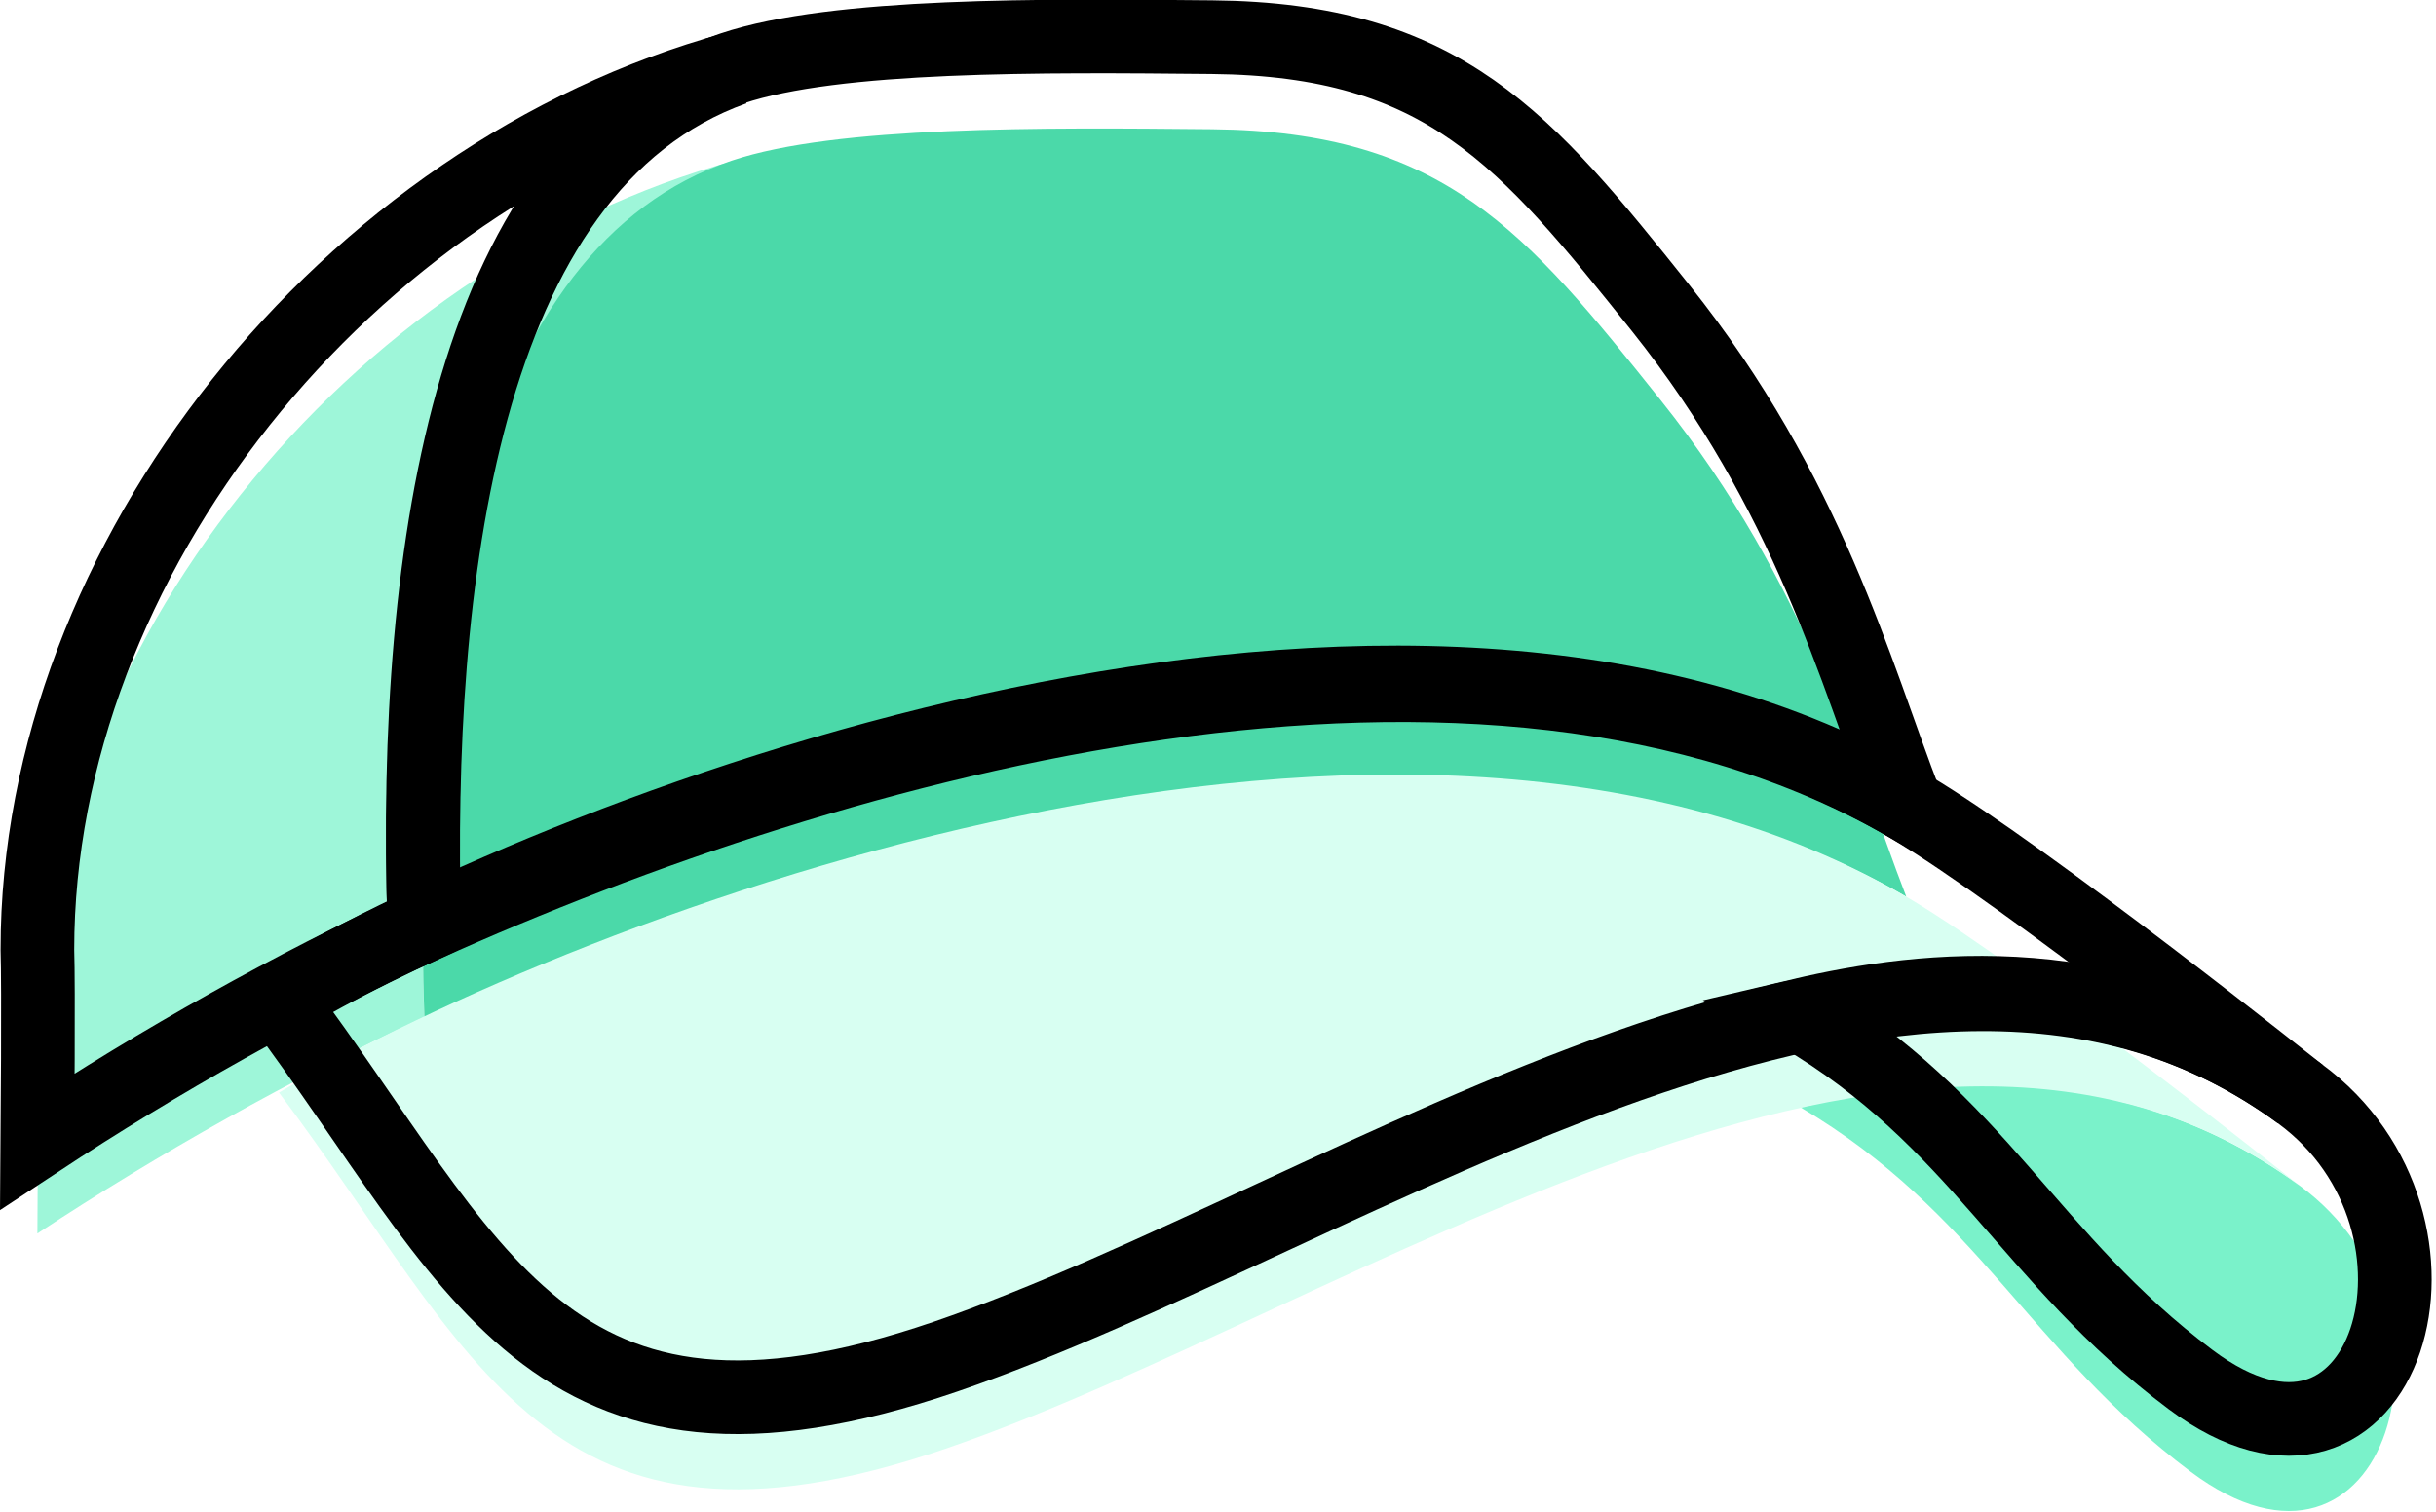
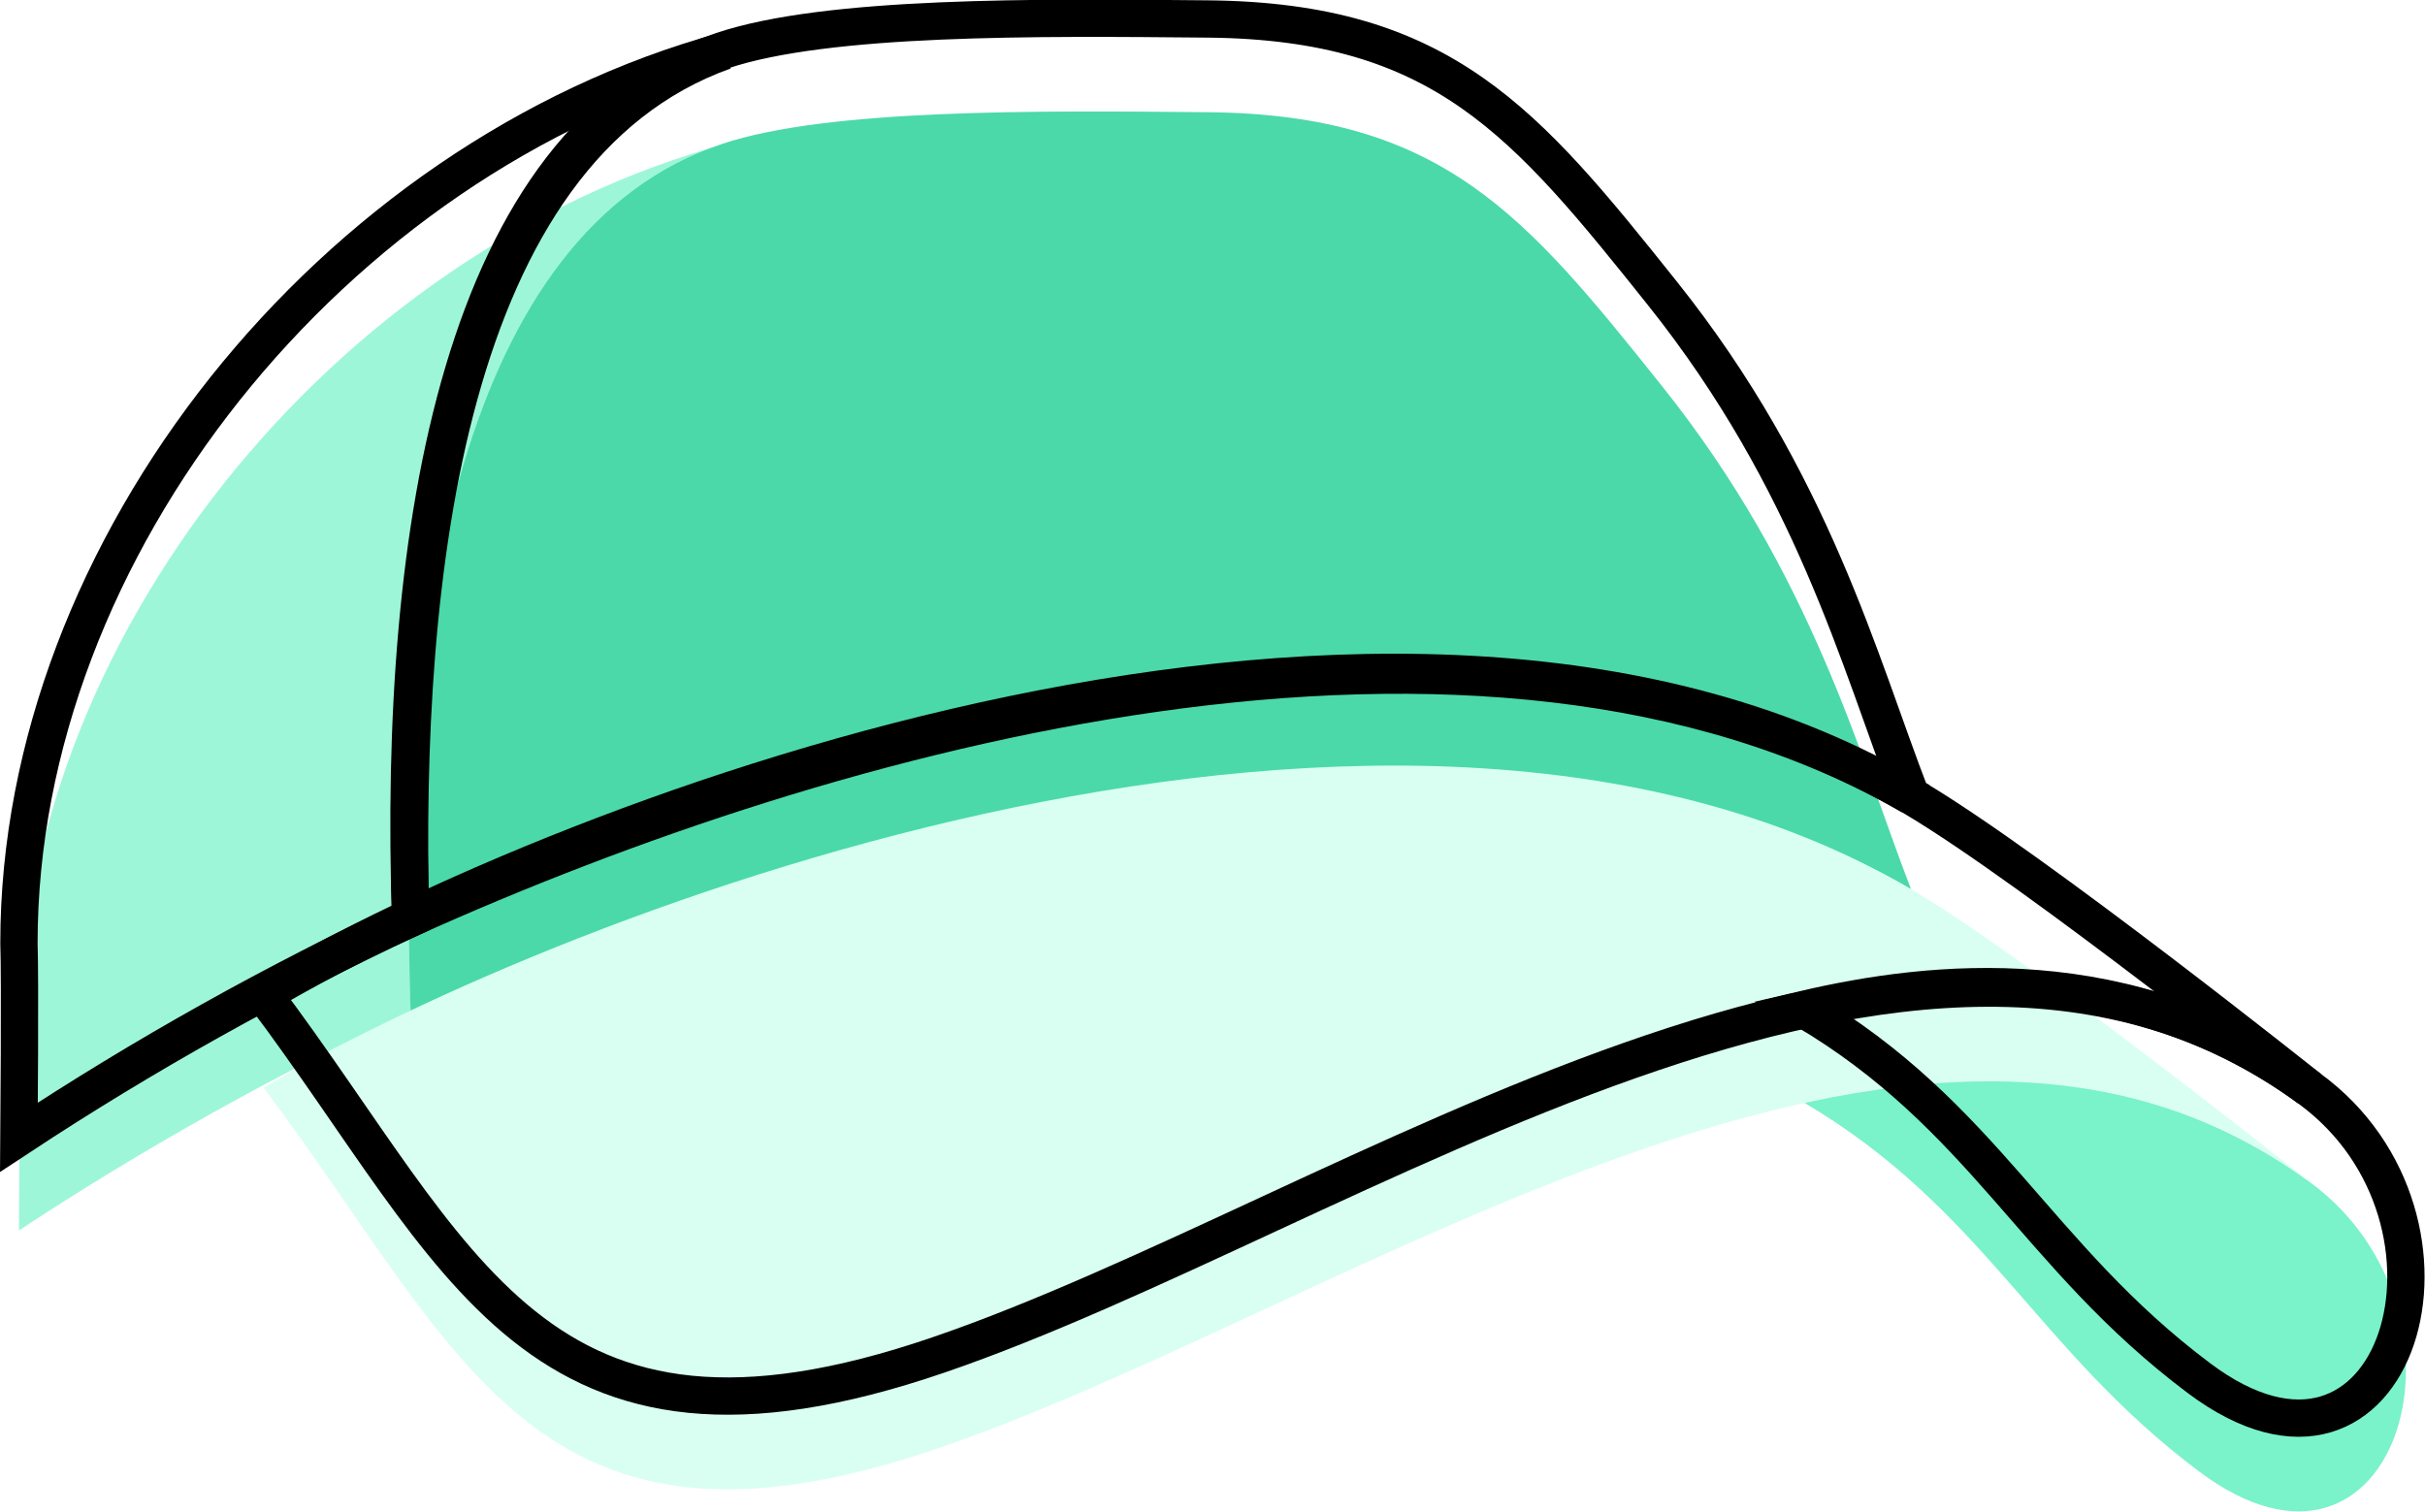
- <svg xmlns="http://www.w3.org/2000/svg" width="66.133" height="41.029" viewBox="0 0 66.133 41.029">
-   <g transform="translate(1.015 0.99)">
-     <g transform="translate(0 2.5)">
-       <path d="M456.091,299.744c-4.389-3.29-5.757-7.034-10.593-9.893,3.4-.8,8.739-1.395,13.553,2.126S461.425,303.743,456.091,299.744Z" transform="translate(-397.636 -263.275)" fill="#7af2ca" fill-rule="evenodd" />
-       <path d="M119.052,147.3s.034-4.26,0-5.205c0-10.613,8.426-21.046,18.913-23.923-7.5,2.68-8.65,14.172-8.413,23.258A82.709,82.709,0,0,0,119.052,147.3Z" transform="translate(-119.052 -117.298)" fill="#9ef6d9" fill-rule="evenodd" />
-       <path d="M230.1,131.221c-11.579-6.663-29-1.786-40.231,3.278-.347-10.41,1.34-20.916,8.354-23.266,2.82-.945,8.425-.894,13.027-.85,6.292.06,8.517,2.765,12.18,7.353,4.035,5.054,5.275,9.873,6.67,13.484Z" transform="translate(-179.364 -110.364)" fill="#4bd9a9" fill-rule="evenodd" />
-       <path d="M218.462,242.807s-7.344-5.858-10.566-7.778c-13.713-8.172-36.079.41-44.29,5.252,5.329,7.09,7.242,13.387,18.095,9.67C192.707,246.181,207.9,235.029,218.462,242.807Z" transform="translate(-157.047 -214.104)" fill="#d8fff2" fill-rule="evenodd" />
+ <svg xmlns="http://www.w3.org/2000/svg" viewBox="0 0 130.038 81.058">
+   <g transform="translate(499.015 1178.979)">
+     <g transform="translate(-4333.503 -6474.656)">
+       <path d="M466.683,310.246c-8.777-6.581-11.514-14.068-21.186-19.785,6.8-1.592,17.478-2.79,27.106,4.252s4.748,23.531-5.92,15.533Z" transform="translate(3485.729 5064.349)" fill="#7af2ca" fill-rule="evenodd" />
+       <path d="M119.052,176.432s.068-8.52,0-10.411c0-21.226,16.851-42.092,37.827-47.847-15,5.36-17.3,28.344-16.826,46.516A165.418,165.418,0,0,0,119.052,176.432Z" transform="translate(3716.452 5185.236)" fill="#9ef6d9" fill-rule="evenodd" />
+       <path d="M270.369,152.078c-23.158-13.327-58.005-3.572-80.462,6.557-.693-20.82,2.68-41.832,16.708-46.532,5.64-1.89,16.85-1.788,26.054-1.7,12.584.119,17.034,5.529,24.36,14.707,8.07,10.109,10.549,19.746,13.34,26.969Z" transform="translate(3666.597 5191.292)" fill="#4bd9a9" fill-rule="evenodd" />
+       <path d="M273.318,253.969s-14.689-11.716-21.132-15.556c-27.426-16.344-72.157.82-88.58,10.5,10.658,14.179,14.484,26.775,36.189,19.34C221.807,260.718,252.186,238.414,273.318,253.969Z" transform="translate(3685.015 5105.093)" fill="#d8fff2" fill-rule="evenodd" />
    </g>
-     <path d="M456.091,299.744c-4.389-3.29-5.757-7.034-10.593-9.893,3.4-.8,8.739-1.395,13.553,2.126S461.425,303.743,456.091,299.744Z" transform="translate(-397.636 -263.275)" fill="none" stroke="#000" stroke-width="2" fill-rule="evenodd" />
-     <path d="M119.052,147.3s.034-4.26,0-5.205c0-10.613,8.426-21.046,18.913-23.923-7.5,2.68-8.65,14.172-8.413,23.258A82.709,82.709,0,0,0,119.052,147.3Z" transform="translate(-119.052 -117.298)" fill="none" stroke="#000" stroke-width="2" fill-rule="evenodd" />
-     <path d="M230.1,131.221c-11.579-6.663-29-1.786-40.231,3.278-.347-10.41,1.34-20.916,8.354-23.266,2.82-.945,8.425-.894,13.027-.85,6.292.06,8.517,2.765,12.18,7.353,4.035,5.054,5.275,9.873,6.67,13.484Z" transform="translate(-179.364 -110.364)" fill="none" stroke="#000" stroke-width="2" fill-rule="evenodd" />
-     <path d="M218.462,242.807s-7.344-5.858-10.566-7.778c-13.713-8.172-36.079.41-44.29,5.252,5.329,7.09,7.242,13.387,18.095,9.67C192.707,246.181,207.9,235.029,218.462,242.807Z" transform="translate(-157.047 -214.104)" fill="none" stroke="#000" stroke-width="2" fill-rule="evenodd" />
+     <g transform="translate(-4333.503 -6479.656)">
+       <path d="M466.683,310.246c-8.777-6.581-11.514-14.068-21.186-19.785,6.8-1.592,17.478-2.79,27.106,4.252s4.748,23.531-5.92,15.533Z" transform="translate(3485.729 5064.349)" fill="none" stroke="#000" stroke-width="2" fill-rule="evenodd" />
+       <path d="M119.052,176.432s.068-8.52,0-10.411c0-21.226,16.851-42.092,37.827-47.847-15,5.36-17.3,28.344-16.826,46.516A165.418,165.418,0,0,0,119.052,176.432Z" transform="translate(3716.452 5185.236)" fill="none" stroke="#000" stroke-width="2" fill-rule="evenodd" />
+       <path d="M270.369,152.078c-23.158-13.327-58.005-3.572-80.462,6.557-.693-20.82,2.68-41.832,16.708-46.532,5.64-1.89,16.85-1.788,26.054-1.7,12.584.119,17.034,5.529,24.36,14.707,8.07,10.109,10.549,19.746,13.34,26.969Z" transform="translate(3666.597 5191.292)" fill="none" stroke="#000" stroke-width="2" fill-rule="evenodd" />
+       <path d="M273.318,253.969s-14.689-11.716-21.132-15.556c-27.426-16.344-72.157.82-88.58,10.5,10.658,14.179,14.484,26.775,36.189,19.34C221.807,260.718,252.186,238.414,273.318,253.969Z" transform="translate(3685.015 5105.093)" fill="none" stroke="#000" stroke-width="2" fill-rule="evenodd" />
+     </g>
  </g>
</svg>
